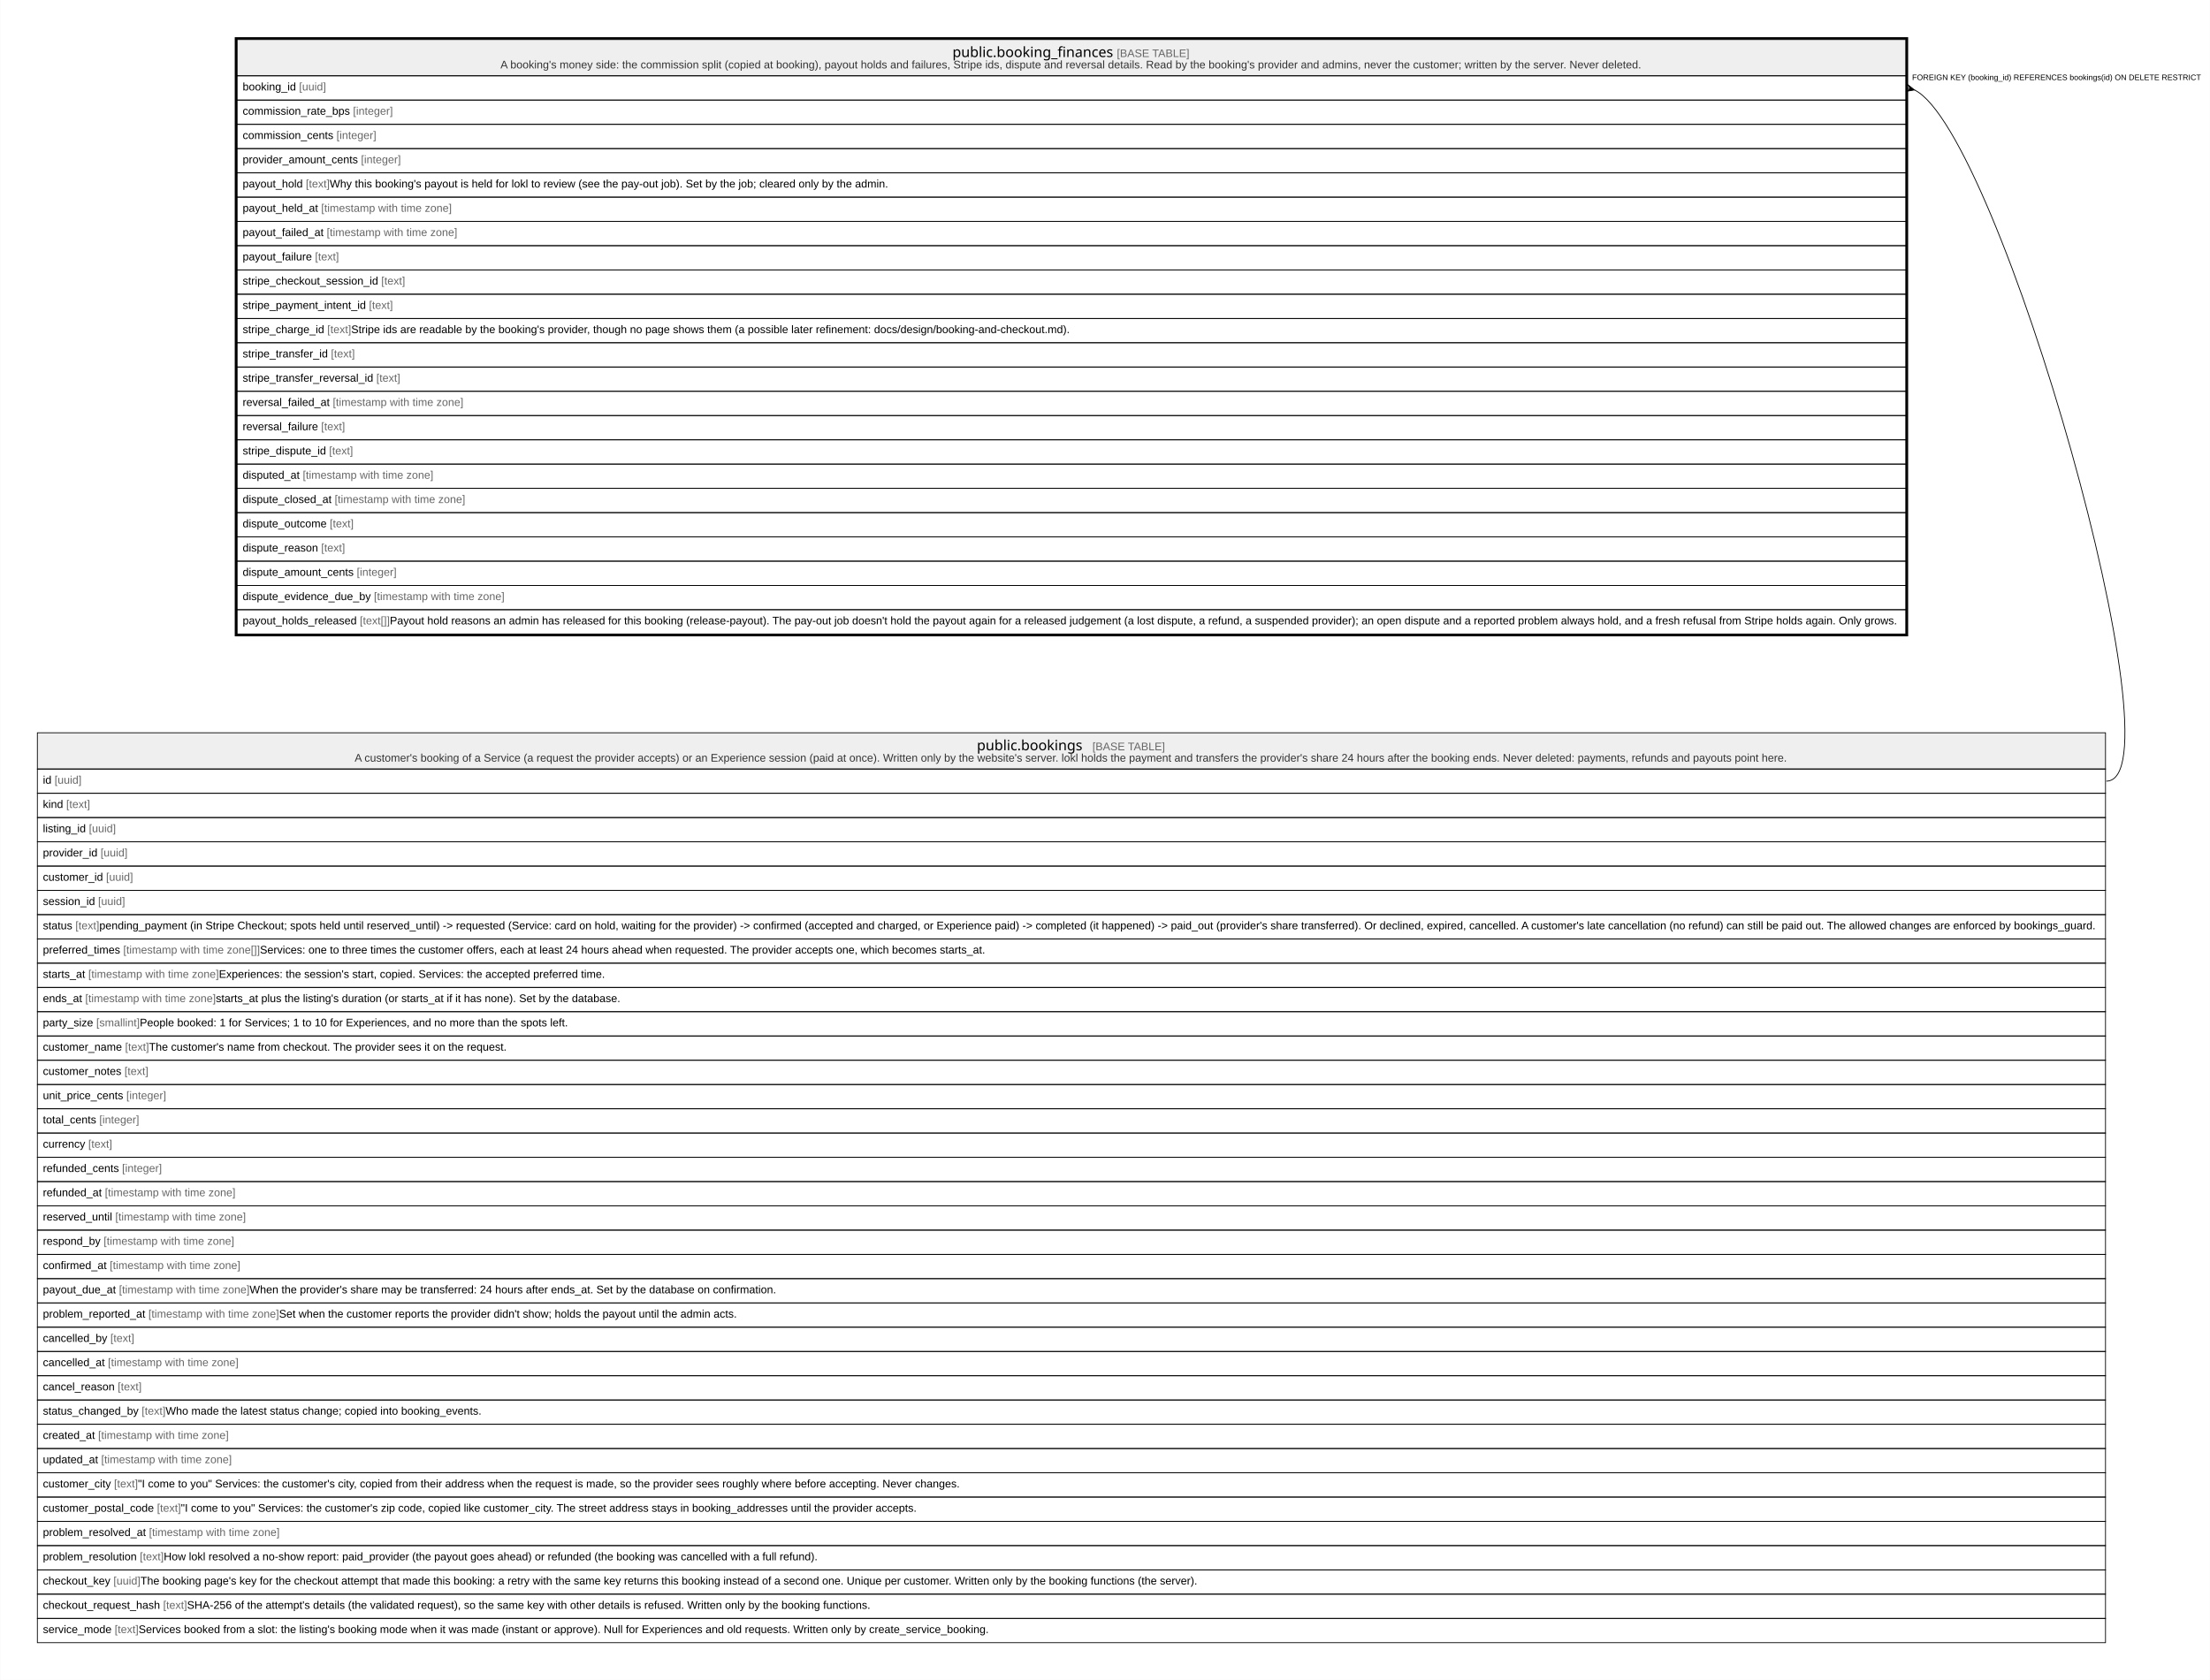
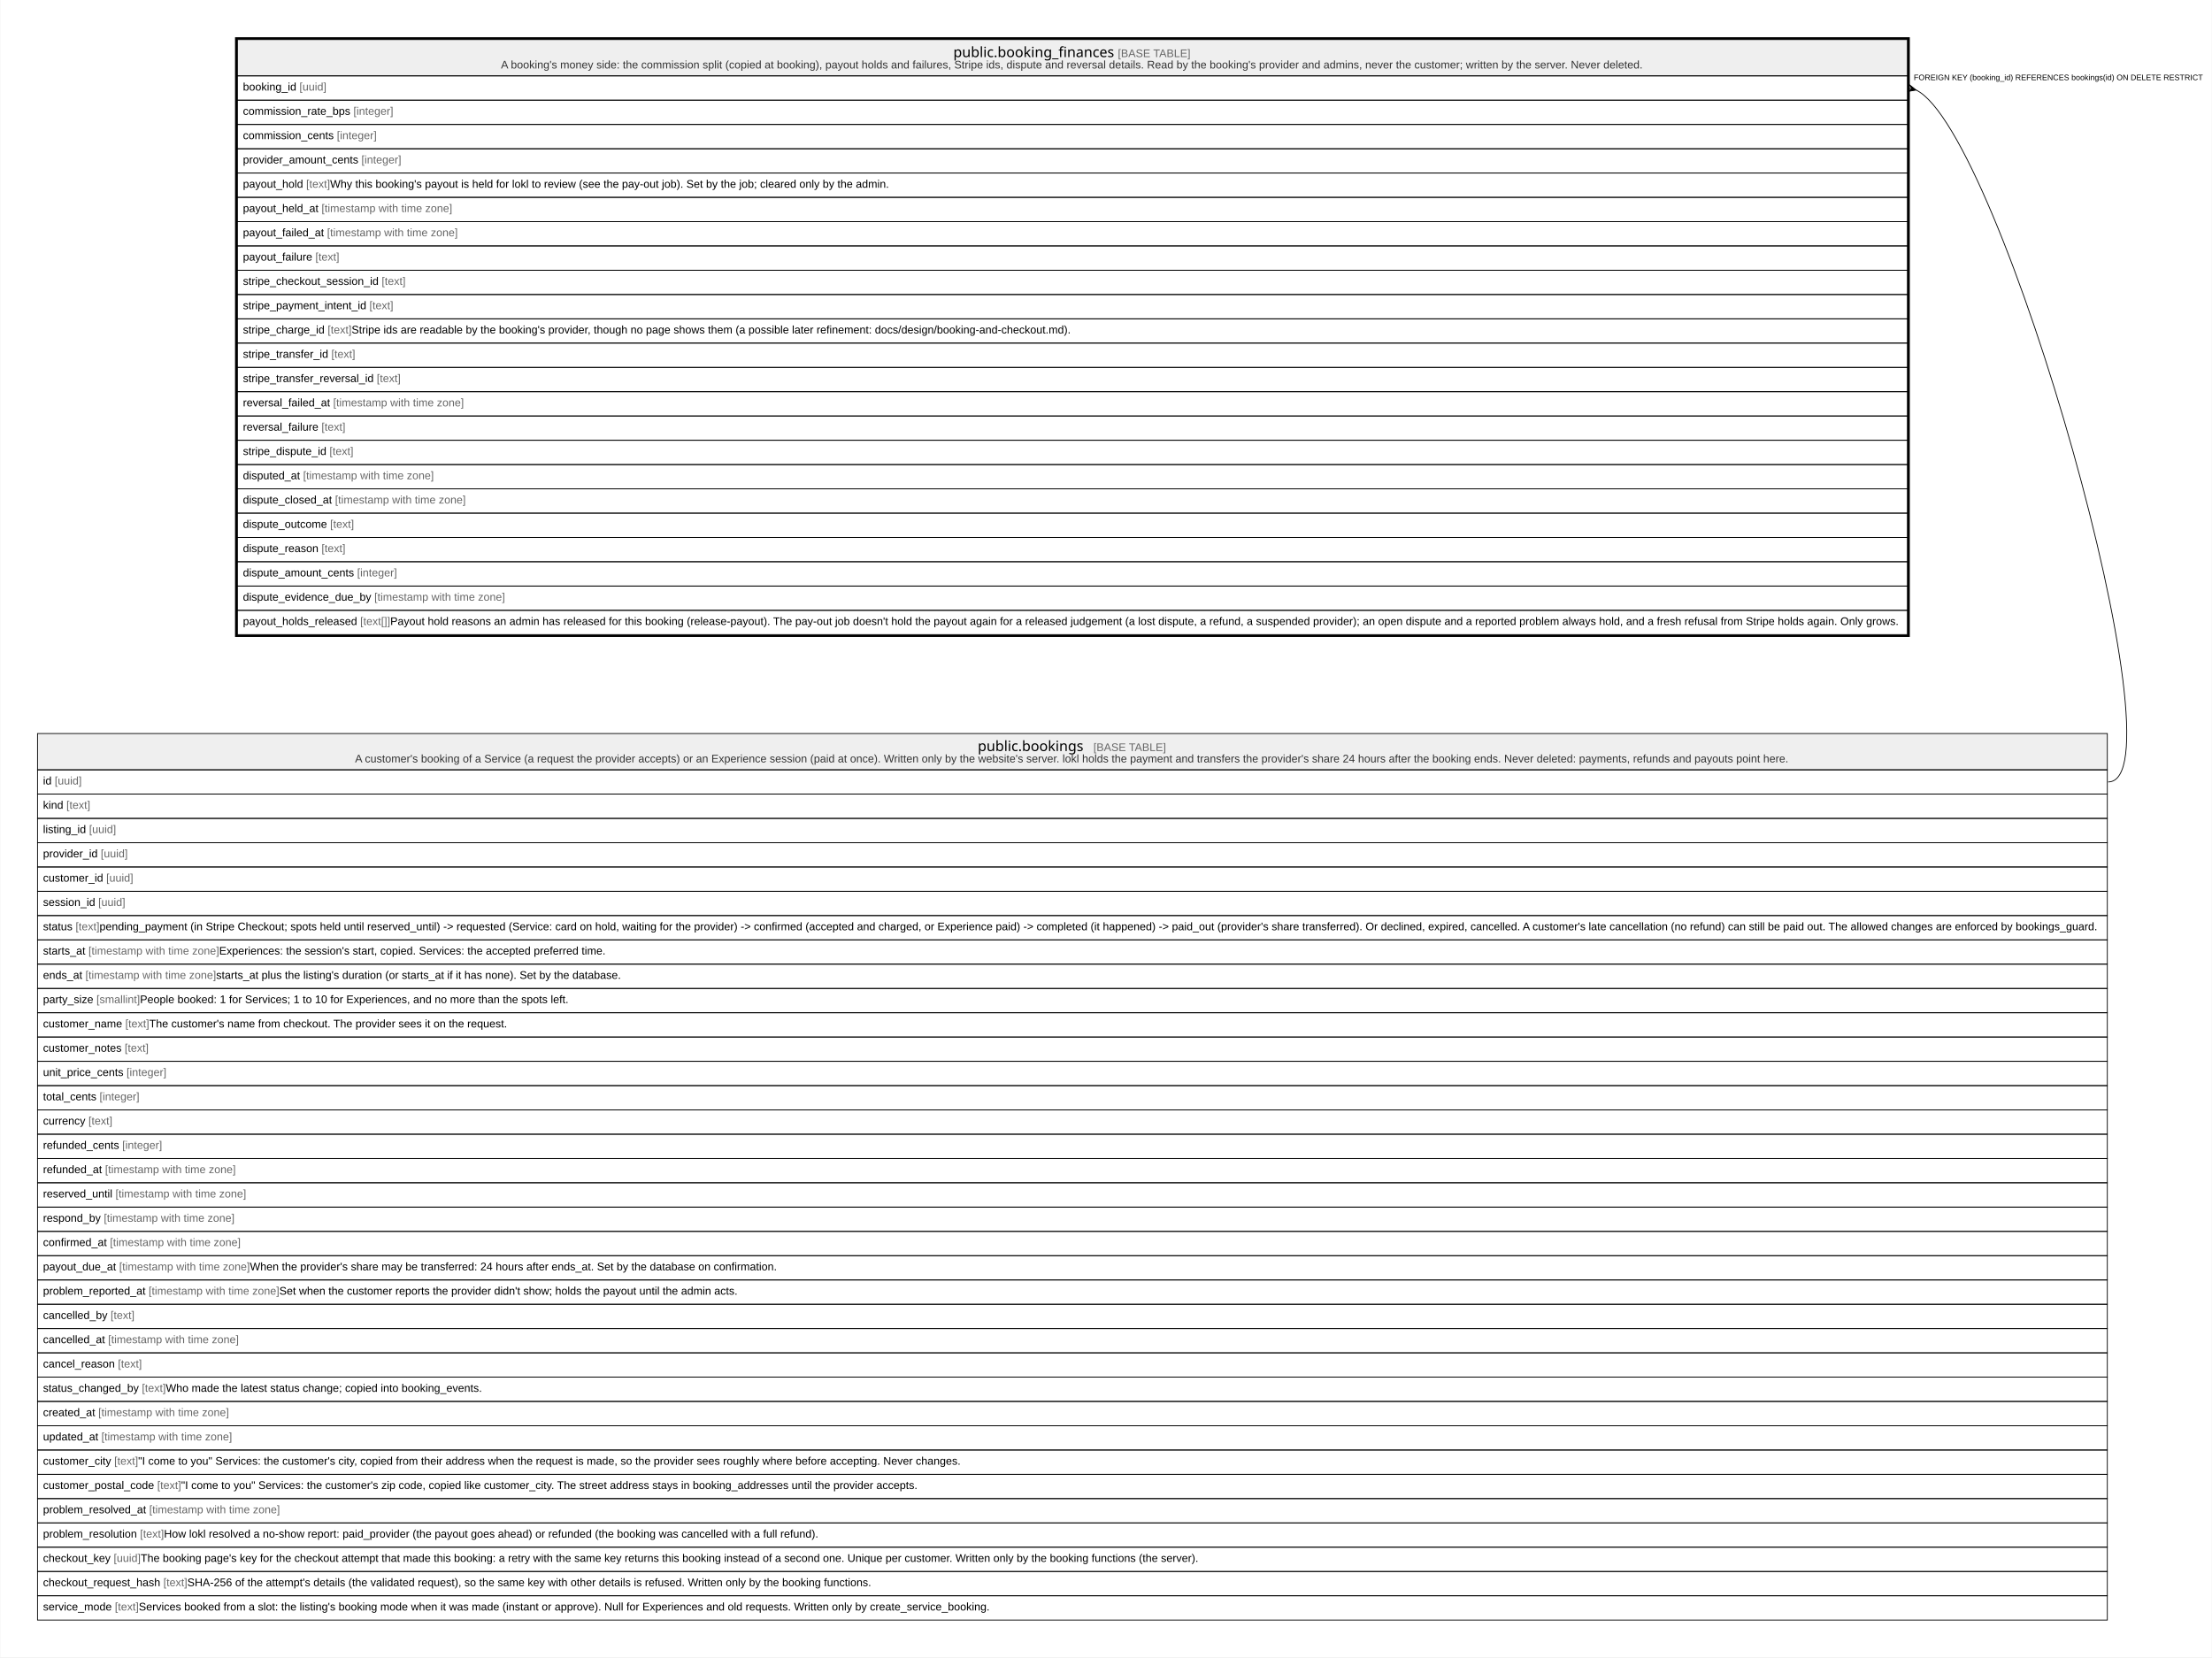
- <svg xmlns="http://www.w3.org/2000/svg" width="2804pt" height="2132pt" viewBox="0.00 0.00 2803.56 2132.00">
-   <g id="graph0" class="graph" transform="scale(1 1) rotate(0) translate(4 2128)">
-     <polygon fill="white" stroke="none" points="-4,4 -4,-2128 2799.56,-2128 2799.56,4 -4,4" />
+ <svg xmlns="http://www.w3.org/2000/svg" width="2804pt" height="2101pt" viewBox="0.00 0.00 2803.56 2101.20">
+   <g id="graph0" class="graph" transform="scale(1 1) rotate(0) translate(4 2097.2)">
+     <polygon fill="white" stroke="none" points="-4,4 -4,-2097.2 2799.56,-2097.2 2799.56,4 -4,4" />
    <g id="node1" class="node">
-       <polygon fill="#efefef" stroke="none" points="296.62,-2031.8 296.62,-2077.8 2413.79,-2077.8 2413.79,-2031.8 296.62,-2031.8" />
-       <polygon fill="none" stroke="black" points="296.62,-2031.8 296.62,-2077.8 2413.79,-2077.8 2413.79,-2031.8 296.62,-2031.8" />
-       <text text-anchor="start" x="1204.23" y="-2055.6" font-family="Arial Bold" font-size="18.00">public.booking_finances</text>
-       <text text-anchor="start" x="1381.69" y="-2055.6" font-family="Arial" font-size="14.00">    </text>
-       <text text-anchor="start" x="1412.81" y="-2055.6" font-family="Arial" font-size="14.00" fill="#666666">[BASE TABLE]</text>
-       <text text-anchor="start" x="630.76" y="-2041.2" font-family="Arial" font-size="14.00" fill="#333333">A booking's money side: the commission split (copied at booking), payout holds and failures, Stripe ids, dispute and reversal details. Read by the booking's provider and admins, never the customer; written by the server. Never deleted.</text>
-       <polygon fill="none" stroke="black" points="296.62,-2001 296.62,-2031.8 2413.79,-2031.8 2413.79,-2001 296.62,-2001" />
-       <text text-anchor="start" x="303.62" y="-2013.2" font-family="Arial" font-size="14.00">booking_id </text>
-       <text text-anchor="start" x="375.23" y="-2013.2" font-family="Arial" font-size="14.00" fill="#666666">[uuid]</text>
+       <polygon fill="#efefef" stroke="none" points="296.62,-2001 296.62,-2047 2413.79,-2047 2413.79,-2001 296.62,-2001" />
+       <polygon fill="none" stroke="black" points="296.62,-2001 296.62,-2047 2413.79,-2047 2413.79,-2001 296.62,-2001" />
+       <text text-anchor="start" x="1204.23" y="-2024.8" font-family="Arial Bold" font-size="18.00">public.booking_finances</text>
+       <text text-anchor="start" x="1381.69" y="-2024.8" font-family="Arial" font-size="14.00">    </text>
+       <text text-anchor="start" x="1412.81" y="-2024.8" font-family="Arial" font-size="14.00" fill="#666666">[BASE TABLE]</text>
+       <text text-anchor="start" x="630.76" y="-2010.4" font-family="Arial" font-size="14.00" fill="#333333">A booking's money side: the commission split (copied at booking), payout holds and failures, Stripe ids, dispute and reversal details. Read by the booking's provider and admins, never the customer; written by the server. Never deleted.</text>
      <polygon fill="none" stroke="black" points="296.62,-1970.2 296.62,-2001 2413.79,-2001 2413.79,-1970.2 296.62,-1970.2" />
-       <text text-anchor="start" x="303.62" y="-1982.4" font-family="Arial" font-size="14.00">commission_rate_bps </text>
-       <text text-anchor="start" x="443.68" y="-1982.4" font-family="Arial" font-size="14.00" fill="#666666">[integer]</text>
+       <text text-anchor="start" x="303.62" y="-1982.4" font-family="Arial" font-size="14.00">booking_id </text>
+       <text text-anchor="start" x="375.23" y="-1982.4" font-family="Arial" font-size="14.00" fill="#666666">[uuid]</text>
      <polygon fill="none" stroke="black" points="296.62,-1939.4 296.62,-1970.2 2413.79,-1970.2 2413.79,-1939.4 296.62,-1939.4" />
-       <text text-anchor="start" x="303.62" y="-1951.6" font-family="Arial" font-size="14.00">commission_cents </text>
-       <text text-anchor="start" x="422.66" y="-1951.6" font-family="Arial" font-size="14.00" fill="#666666">[integer]</text>
+       <text text-anchor="start" x="303.62" y="-1951.6" font-family="Arial" font-size="14.00">commission_rate_bps </text>
+       <text text-anchor="start" x="443.68" y="-1951.6" font-family="Arial" font-size="14.00" fill="#666666">[integer]</text>
      <polygon fill="none" stroke="black" points="296.62,-1908.6 296.62,-1939.4 2413.79,-1939.4 2413.79,-1908.6 296.62,-1908.6" />
-       <text text-anchor="start" x="303.62" y="-1920.8" font-family="Arial" font-size="14.00">provider_amount_cents </text>
-       <text text-anchor="start" x="453.81" y="-1920.8" font-family="Arial" font-size="14.00" fill="#666666">[integer]</text>
+       <text text-anchor="start" x="303.62" y="-1920.8" font-family="Arial" font-size="14.00">commission_cents </text>
+       <text text-anchor="start" x="422.66" y="-1920.8" font-family="Arial" font-size="14.00" fill="#666666">[integer]</text>
      <polygon fill="none" stroke="black" points="296.62,-1877.8 296.62,-1908.6 2413.79,-1908.6 2413.79,-1877.8 296.62,-1877.8" />
-       <text text-anchor="start" x="303.62" y="-1890" font-family="Arial" font-size="14.00">payout_hold </text>
-       <text text-anchor="start" x="383.79" y="-1890" font-family="Arial" font-size="14.00" fill="#666666">[text]</text>
-       <text text-anchor="start" x="414.14" y="-1890" font-family="Arial" font-size="14.00"> Why this booking's payout is held for lokl to review (see the pay-out job). Set by the job; cleared only by the admin.</text>
+       <text text-anchor="start" x="303.62" y="-1890" font-family="Arial" font-size="14.00">provider_amount_cents </text>
+       <text text-anchor="start" x="453.81" y="-1890" font-family="Arial" font-size="14.00" fill="#666666">[integer]</text>
      <polygon fill="none" stroke="black" points="296.62,-1847 296.62,-1877.8 2413.79,-1877.8 2413.79,-1847 296.62,-1847" />
-       <text text-anchor="start" x="303.62" y="-1859.2" font-family="Arial" font-size="14.00">payout_held_at </text>
-       <text text-anchor="start" x="403.26" y="-1859.2" font-family="Arial" font-size="14.00" fill="#666666">[timestamp with time zone]</text>
+       <text text-anchor="start" x="303.62" y="-1859.2" font-family="Arial" font-size="14.00">payout_hold </text>
+       <text text-anchor="start" x="383.79" y="-1859.2" font-family="Arial" font-size="14.00" fill="#666666">[text]</text>
+       <text text-anchor="start" x="414.14" y="-1859.2" font-family="Arial" font-size="14.00"> Why this booking's payout is held for lokl to review (see the pay-out job). Set by the job; cleared only by the admin.</text>
      <polygon fill="none" stroke="black" points="296.62,-1816.2 296.62,-1847 2413.79,-1847 2413.79,-1816.2 296.62,-1816.2" />
-       <text text-anchor="start" x="303.62" y="-1828.4" font-family="Arial" font-size="14.00">payout_failed_at </text>
-       <text text-anchor="start" x="410.26" y="-1828.4" font-family="Arial" font-size="14.00" fill="#666666">[timestamp with time zone]</text>
+       <text text-anchor="start" x="303.62" y="-1828.4" font-family="Arial" font-size="14.00">payout_held_at </text>
+       <text text-anchor="start" x="403.26" y="-1828.4" font-family="Arial" font-size="14.00" fill="#666666">[timestamp with time zone]</text>
      <polygon fill="none" stroke="black" points="296.62,-1785.4 296.62,-1816.2 2413.79,-1816.2 2413.79,-1785.4 296.62,-1785.4" />
-       <text text-anchor="start" x="303.62" y="-1797.6" font-family="Arial" font-size="14.00">payout_failure </text>
-       <text text-anchor="start" x="395.46" y="-1797.6" font-family="Arial" font-size="14.00" fill="#666666">[text]</text>
+       <text text-anchor="start" x="303.62" y="-1797.6" font-family="Arial" font-size="14.00">payout_failed_at </text>
+       <text text-anchor="start" x="410.26" y="-1797.6" font-family="Arial" font-size="14.00" fill="#666666">[timestamp with time zone]</text>
      <polygon fill="none" stroke="black" points="296.62,-1754.6 296.62,-1785.4 2413.79,-1785.4 2413.79,-1754.6 296.62,-1754.6" />
-       <text text-anchor="start" x="303.62" y="-1766.8" font-family="Arial" font-size="14.00">stripe_checkout_session_id </text>
-       <text text-anchor="start" x="479.5" y="-1766.8" font-family="Arial" font-size="14.00" fill="#666666">[text]</text>
+       <text text-anchor="start" x="303.62" y="-1766.8" font-family="Arial" font-size="14.00">payout_failure </text>
+       <text text-anchor="start" x="395.46" y="-1766.8" font-family="Arial" font-size="14.00" fill="#666666">[text]</text>
      <polygon fill="none" stroke="black" points="296.62,-1723.8 296.62,-1754.6 2413.79,-1754.6 2413.79,-1723.8 296.62,-1723.8" />
-       <text text-anchor="start" x="303.62" y="-1736" font-family="Arial" font-size="14.00">stripe_payment_intent_id </text>
-       <text text-anchor="start" x="463.94" y="-1736" font-family="Arial" font-size="14.00" fill="#666666">[text]</text>
+       <text text-anchor="start" x="303.62" y="-1736" font-family="Arial" font-size="14.00">stripe_checkout_session_id </text>
+       <text text-anchor="start" x="479.5" y="-1736" font-family="Arial" font-size="14.00" fill="#666666">[text]</text>
      <polygon fill="none" stroke="black" points="296.62,-1693 296.62,-1723.8 2413.79,-1723.8 2413.79,-1693 296.62,-1693" />
-       <text text-anchor="start" x="303.62" y="-1705.2" font-family="Arial" font-size="14.00">stripe_charge_id </text>
-       <text text-anchor="start" x="411.01" y="-1705.2" font-family="Arial" font-size="14.00" fill="#666666">[text]</text>
-       <text text-anchor="start" x="441.36" y="-1705.2" font-family="Arial" font-size="14.00"> Stripe ids are readable by the booking's provider, though no page shows them (a possible later refinement: docs/design/booking-and-checkout.md).</text>
+       <text text-anchor="start" x="303.62" y="-1705.2" font-family="Arial" font-size="14.00">stripe_payment_intent_id </text>
+       <text text-anchor="start" x="463.94" y="-1705.2" font-family="Arial" font-size="14.00" fill="#666666">[text]</text>
      <polygon fill="none" stroke="black" points="296.62,-1662.2 296.62,-1693 2413.79,-1693 2413.79,-1662.2 296.62,-1662.2" />
-       <text text-anchor="start" x="303.62" y="-1674.4" font-family="Arial" font-size="14.00">stripe_transfer_id </text>
-       <text text-anchor="start" x="415.67" y="-1674.4" font-family="Arial" font-size="14.00" fill="#666666">[text]</text>
+       <text text-anchor="start" x="303.62" y="-1674.4" font-family="Arial" font-size="14.00">stripe_charge_id </text>
+       <text text-anchor="start" x="411.01" y="-1674.4" font-family="Arial" font-size="14.00" fill="#666666">[text]</text>
+       <text text-anchor="start" x="441.36" y="-1674.4" font-family="Arial" font-size="14.00"> Stripe ids are readable by the booking's provider, though no page shows them (a possible later refinement: docs/design/booking-and-checkout.md).</text>
      <polygon fill="none" stroke="black" points="296.62,-1631.4 296.62,-1662.2 2413.79,-1662.2 2413.79,-1631.4 296.62,-1631.4" />
-       <text text-anchor="start" x="303.62" y="-1643.6" font-family="Arial" font-size="14.00">stripe_transfer_reversal_id </text>
-       <text text-anchor="start" x="473.25" y="-1643.6" font-family="Arial" font-size="14.00" fill="#666666">[text]</text>
+       <text text-anchor="start" x="303.62" y="-1643.6" font-family="Arial" font-size="14.00">stripe_transfer_id </text>
+       <text text-anchor="start" x="415.67" y="-1643.6" font-family="Arial" font-size="14.00" fill="#666666">[text]</text>
      <polygon fill="none" stroke="black" points="296.62,-1600.6 296.62,-1631.4 2413.79,-1631.4 2413.79,-1600.6 296.62,-1600.6" />
-       <text text-anchor="start" x="303.62" y="-1612.8" font-family="Arial" font-size="14.00">reversal_failed_at </text>
-       <text text-anchor="start" x="418.01" y="-1612.8" font-family="Arial" font-size="14.00" fill="#666666">[timestamp with time zone]</text>
+       <text text-anchor="start" x="303.62" y="-1612.8" font-family="Arial" font-size="14.00">stripe_transfer_reversal_id </text>
+       <text text-anchor="start" x="473.25" y="-1612.8" font-family="Arial" font-size="14.00" fill="#666666">[text]</text>
      <polygon fill="none" stroke="black" points="296.62,-1569.8 296.62,-1600.6 2413.79,-1600.6 2413.79,-1569.8 296.62,-1569.8" />
-       <text text-anchor="start" x="303.62" y="-1582" font-family="Arial" font-size="14.00">reversal_failure </text>
-       <text text-anchor="start" x="403.21" y="-1582" font-family="Arial" font-size="14.00" fill="#666666">[text]</text>
+       <text text-anchor="start" x="303.62" y="-1582" font-family="Arial" font-size="14.00">reversal_failed_at </text>
+       <text text-anchor="start" x="418.01" y="-1582" font-family="Arial" font-size="14.00" fill="#666666">[timestamp with time zone]</text>
      <polygon fill="none" stroke="black" points="296.62,-1539 296.62,-1569.8 2413.79,-1569.8 2413.79,-1539 296.62,-1539" />
-       <text text-anchor="start" x="303.62" y="-1551.2" font-family="Arial" font-size="14.00">stripe_dispute_id </text>
-       <text text-anchor="start" x="413.35" y="-1551.2" font-family="Arial" font-size="14.00" fill="#666666">[text]</text>
+       <text text-anchor="start" x="303.62" y="-1551.2" font-family="Arial" font-size="14.00">reversal_failure </text>
+       <text text-anchor="start" x="403.21" y="-1551.2" font-family="Arial" font-size="14.00" fill="#666666">[text]</text>
      <polygon fill="none" stroke="black" points="296.62,-1508.2 296.62,-1539 2413.79,-1539 2413.79,-1508.2 296.62,-1508.2" />
-       <text text-anchor="start" x="303.62" y="-1520.4" font-family="Arial" font-size="14.00">disputed_at </text>
-       <text text-anchor="start" x="379.9" y="-1520.4" font-family="Arial" font-size="14.00" fill="#666666">[timestamp with time zone]</text>
+       <text text-anchor="start" x="303.62" y="-1520.4" font-family="Arial" font-size="14.00">stripe_dispute_id </text>
+       <text text-anchor="start" x="413.35" y="-1520.4" font-family="Arial" font-size="14.00" fill="#666666">[text]</text>
      <polygon fill="none" stroke="black" points="296.62,-1477.4 296.62,-1508.2 2413.79,-1508.2 2413.79,-1477.4 296.62,-1477.4" />
-       <text text-anchor="start" x="303.62" y="-1489.6" font-family="Arial" font-size="14.00">dispute_closed_at </text>
-       <text text-anchor="start" x="420.37" y="-1489.6" font-family="Arial" font-size="14.00" fill="#666666">[timestamp with time zone]</text>
+       <text text-anchor="start" x="303.62" y="-1489.6" font-family="Arial" font-size="14.00">disputed_at </text>
+       <text text-anchor="start" x="379.9" y="-1489.6" font-family="Arial" font-size="14.00" fill="#666666">[timestamp with time zone]</text>
      <polygon fill="none" stroke="black" points="296.62,-1446.6 296.62,-1477.4 2413.79,-1477.4 2413.79,-1446.6 296.62,-1446.6" />
-       <text text-anchor="start" x="303.62" y="-1458.8" font-family="Arial" font-size="14.00">dispute_outcome </text>
-       <text text-anchor="start" x="414.13" y="-1458.8" font-family="Arial" font-size="14.00" fill="#666666">[text]</text>
+       <text text-anchor="start" x="303.62" y="-1458.8" font-family="Arial" font-size="14.00">dispute_closed_at </text>
+       <text text-anchor="start" x="420.37" y="-1458.8" font-family="Arial" font-size="14.00" fill="#666666">[timestamp with time zone]</text>
      <polygon fill="none" stroke="black" points="296.62,-1415.8 296.62,-1446.6 2413.79,-1446.6 2413.79,-1415.8 296.62,-1415.8" />
-       <text text-anchor="start" x="303.62" y="-1428" font-family="Arial" font-size="14.00">dispute_reason </text>
-       <text text-anchor="start" x="403.24" y="-1428" font-family="Arial" font-size="14.00" fill="#666666">[text]</text>
+       <text text-anchor="start" x="303.62" y="-1428" font-family="Arial" font-size="14.00">dispute_outcome </text>
+       <text text-anchor="start" x="414.13" y="-1428" font-family="Arial" font-size="14.00" fill="#666666">[text]</text>
      <polygon fill="none" stroke="black" points="296.62,-1385 296.62,-1415.8 2413.79,-1415.8 2413.79,-1385 296.62,-1385" />
-       <text text-anchor="start" x="303.62" y="-1397.2" font-family="Arial" font-size="14.00">dispute_amount_cents </text>
-       <text text-anchor="start" x="448.38" y="-1397.2" font-family="Arial" font-size="14.00" fill="#666666">[integer]</text>
+       <text text-anchor="start" x="303.62" y="-1397.2" font-family="Arial" font-size="14.00">dispute_reason </text>
+       <text text-anchor="start" x="403.24" y="-1397.2" font-family="Arial" font-size="14.00" fill="#666666">[text]</text>
      <polygon fill="none" stroke="black" points="296.62,-1354.2 296.62,-1385 2413.79,-1385 2413.79,-1354.2 296.62,-1354.2" />
-       <text text-anchor="start" x="303.62" y="-1366.4" font-family="Arial" font-size="14.00">dispute_evidence_due_by </text>
-       <text text-anchor="start" x="470.19" y="-1366.4" font-family="Arial" font-size="14.00" fill="#666666">[timestamp with time zone]</text>
+       <text text-anchor="start" x="303.62" y="-1366.4" font-family="Arial" font-size="14.00">dispute_amount_cents </text>
+       <text text-anchor="start" x="448.38" y="-1366.4" font-family="Arial" font-size="14.00" fill="#666666">[integer]</text>
      <polygon fill="none" stroke="black" points="296.62,-1323.4 296.62,-1354.2 2413.79,-1354.2 2413.79,-1323.4 296.62,-1323.4" />
-       <text text-anchor="start" x="303.62" y="-1335.6" font-family="Arial" font-size="14.00">payout_holds_released </text>
-       <text text-anchor="start" x="452.28" y="-1335.6" font-family="Arial" font-size="14.00" fill="#666666">[text[]]</text>
-       <text text-anchor="start" x="490.41" y="-1335.6" font-family="Arial" font-size="14.00"> Payout hold reasons an admin has released for this booking (release-payout). The pay-out job doesn't hold the payout again for a released judgement (a lost dispute, a refund, a suspended provider); an open dispute and a reported problem always hold, and a fresh refusal from Stripe holds again. Only grows.</text>
-       <polygon fill="none" stroke="black" stroke-width="3" points="295.12,-1321.9 295.12,-2079.3 2415.29,-2079.3 2415.29,-1321.9 295.12,-1321.9" />
+       <text text-anchor="start" x="303.62" y="-1335.6" font-family="Arial" font-size="14.00">dispute_evidence_due_by </text>
+       <text text-anchor="start" x="470.19" y="-1335.6" font-family="Arial" font-size="14.00" fill="#666666">[timestamp with time zone]</text>
+       <polygon fill="none" stroke="black" points="296.62,-1292.6 296.62,-1323.4 2413.79,-1323.4 2413.79,-1292.6 296.62,-1292.6" />
+       <text text-anchor="start" x="303.62" y="-1304.8" font-family="Arial" font-size="14.00">payout_holds_released </text>
+       <text text-anchor="start" x="452.28" y="-1304.8" font-family="Arial" font-size="14.00" fill="#666666">[text[]]</text>
+       <text text-anchor="start" x="490.41" y="-1304.8" font-family="Arial" font-size="14.00"> Payout hold reasons an admin has released for this booking (release-payout). The pay-out job doesn't hold the payout again for a released judgement (a lost dispute, a refund, a suspended provider); an open dispute and a reported problem always hold, and a fresh refusal from Stripe holds again. Only grows.</text>
+       <polygon fill="none" stroke="black" stroke-width="3" points="295.12,-1291.1 295.12,-2048.5 2415.29,-2048.5 2415.29,-1291.1 295.12,-1291.1" />
    </g>
    <g id="node2" class="node">
-       <polygon fill="#efefef" stroke="none" points="43.2,-1152 43.2,-1198 2667.21,-1198 2667.21,-1152 43.2,-1152" />
-       <polygon fill="none" stroke="black" points="43.2,-1152 43.2,-1198 2667.21,-1198 2667.21,-1152 43.2,-1152" />
-       <text text-anchor="start" x="1235.21" y="-1175.8" font-family="Arial Bold" font-size="18.00">public.bookings</text>
-       <text text-anchor="start" x="1350.71" y="-1175.8" font-family="Arial" font-size="14.00">    </text>
-       <text text-anchor="start" x="1381.83" y="-1175.8" font-family="Arial" font-size="14.00" fill="#666666">[BASE TABLE]</text>
-       <text text-anchor="start" x="445.76" y="-1161.4" font-family="Arial" font-size="14.00" fill="#333333">A customer's booking of a Service (a request the provider accepts) or an Experience session (paid at once). Written only by the website's server. lokl holds the payment and transfers the provider's share 24 hours after the booking ends. Never deleted: payments, refunds and payouts point here.</text>
-       <polygon fill="none" stroke="black" points="43.2,-1121.2 43.2,-1152 2667.21,-1152 2667.21,-1121.2 43.2,-1121.2" />
-       <text text-anchor="start" x="50.2" y="-1133.4" font-family="Arial" font-size="14.00">id </text>
-       <text text-anchor="start" x="64.99" y="-1133.4" font-family="Arial" font-size="14.00" fill="#666666">[uuid]</text>
+       <polygon fill="#efefef" stroke="none" points="43.2,-1121.2 43.2,-1167.2 2667.21,-1167.2 2667.21,-1121.2 43.2,-1121.2" />
+       <polygon fill="none" stroke="black" points="43.2,-1121.2 43.2,-1167.2 2667.21,-1167.2 2667.21,-1121.2 43.2,-1121.2" />
+       <text text-anchor="start" x="1235.21" y="-1145" font-family="Arial Bold" font-size="18.00">public.bookings</text>
+       <text text-anchor="start" x="1350.71" y="-1145" font-family="Arial" font-size="14.00">    </text>
+       <text text-anchor="start" x="1381.83" y="-1145" font-family="Arial" font-size="14.00" fill="#666666">[BASE TABLE]</text>
+       <text text-anchor="start" x="445.76" y="-1130.6" font-family="Arial" font-size="14.00" fill="#333333">A customer's booking of a Service (a request the provider accepts) or an Experience session (paid at once). Written only by the website's server. lokl holds the payment and transfers the provider's share 24 hours after the booking ends. Never deleted: payments, refunds and payouts point here.</text>
      <polygon fill="none" stroke="black" points="43.2,-1090.4 43.2,-1121.2 2667.21,-1121.2 2667.21,-1090.4 43.2,-1090.4" />
-       <text text-anchor="start" x="50.2" y="-1102.6" font-family="Arial" font-size="14.00">kind </text>
-       <text text-anchor="start" x="79.77" y="-1102.6" font-family="Arial" font-size="14.00" fill="#666666">[text]</text>
+       <text text-anchor="start" x="50.2" y="-1102.6" font-family="Arial" font-size="14.00">id </text>
+       <text text-anchor="start" x="64.99" y="-1102.6" font-family="Arial" font-size="14.00" fill="#666666">[uuid]</text>
      <polygon fill="none" stroke="black" points="43.2,-1059.6 43.2,-1090.4 2667.21,-1090.4 2667.21,-1059.6 43.2,-1059.6" />
-       <text text-anchor="start" x="50.2" y="-1071.8" font-family="Arial" font-size="14.00">listing_id </text>
-       <text text-anchor="start" x="108.57" y="-1071.8" font-family="Arial" font-size="14.00" fill="#666666">[uuid]</text>
+       <text text-anchor="start" x="50.2" y="-1071.8" font-family="Arial" font-size="14.00">kind </text>
+       <text text-anchor="start" x="79.77" y="-1071.8" font-family="Arial" font-size="14.00" fill="#666666">[text]</text>
      <polygon fill="none" stroke="black" points="43.2,-1028.8 43.2,-1059.6 2667.21,-1059.6 2667.21,-1028.8 43.2,-1028.8" />
-       <text text-anchor="start" x="50.2" y="-1041" font-family="Arial" font-size="14.00">provider_id </text>
-       <text text-anchor="start" x="123.35" y="-1041" font-family="Arial" font-size="14.00" fill="#666666">[uuid]</text>
+       <text text-anchor="start" x="50.2" y="-1041" font-family="Arial" font-size="14.00">listing_id </text>
+       <text text-anchor="start" x="108.57" y="-1041" font-family="Arial" font-size="14.00" fill="#666666">[uuid]</text>
      <polygon fill="none" stroke="black" points="43.2,-998 43.2,-1028.8 2667.21,-1028.8 2667.21,-998 43.2,-998" />
-       <text text-anchor="start" x="50.2" y="-1010.2" font-family="Arial" font-size="14.00">customer_id </text>
-       <text text-anchor="start" x="130.34" y="-1010.2" font-family="Arial" font-size="14.00" fill="#666666">[uuid]</text>
+       <text text-anchor="start" x="50.2" y="-1010.2" font-family="Arial" font-size="14.00">provider_id </text>
+       <text text-anchor="start" x="123.35" y="-1010.2" font-family="Arial" font-size="14.00" fill="#666666">[uuid]</text>
      <polygon fill="none" stroke="black" points="43.2,-967.2 43.2,-998 2667.21,-998 2667.21,-967.2 43.2,-967.2" />
-       <text text-anchor="start" x="50.2" y="-979.4" font-family="Arial" font-size="14.00">session_id </text>
-       <text text-anchor="start" x="120.24" y="-979.4" font-family="Arial" font-size="14.00" fill="#666666">[uuid]</text>
+       <text text-anchor="start" x="50.2" y="-979.4" font-family="Arial" font-size="14.00">customer_id </text>
+       <text text-anchor="start" x="130.34" y="-979.4" font-family="Arial" font-size="14.00" fill="#666666">[uuid]</text>
      <polygon fill="none" stroke="black" points="43.2,-936.4 43.2,-967.2 2667.21,-967.2 2667.21,-936.4 43.2,-936.4" />
-       <text text-anchor="start" x="50.2" y="-948.6" font-family="Arial" font-size="14.00">status </text>
-       <text text-anchor="start" x="91.44" y="-948.6" font-family="Arial" font-size="14.00" fill="#666666">[text]</text>
-       <text text-anchor="start" x="121.79" y="-948.6" font-family="Arial" font-size="14.00"> pending_payment (in Stripe Checkout; spots held until reserved_until) -&gt; requested (Service: card on hold, waiting for the provider) -&gt; confirmed (accepted and charged, or Experience paid) -&gt; completed (it happened) -&gt; paid_out (provider's share transferred). Or declined, expired, cancelled. A customer's late cancellation (no refund) can still be paid out. The allowed changes are enforced by bookings_guard.</text>
+       <text text-anchor="start" x="50.2" y="-948.6" font-family="Arial" font-size="14.00">session_id </text>
+       <text text-anchor="start" x="120.24" y="-948.6" font-family="Arial" font-size="14.00" fill="#666666">[uuid]</text>
      <polygon fill="none" stroke="black" points="43.2,-905.6 43.2,-936.4 2667.21,-936.4 2667.21,-905.6 43.2,-905.6" />
-       <text text-anchor="start" x="50.2" y="-917.8" font-family="Arial" font-size="14.00">preferred_times </text>
-       <text text-anchor="start" x="152.13" y="-917.8" font-family="Arial" font-size="14.00" fill="#666666">[timestamp with time zone[]]</text>
-       <text text-anchor="start" x="325.63" y="-917.8" font-family="Arial" font-size="14.00"> Services: one to three times the customer offers, each at least 24 hours ahead when requested. The provider accepts one, which becomes starts_at.</text>
+       <text text-anchor="start" x="50.2" y="-917.8" font-family="Arial" font-size="14.00">status </text>
+       <text text-anchor="start" x="91.44" y="-917.8" font-family="Arial" font-size="14.00" fill="#666666">[text]</text>
+       <text text-anchor="start" x="121.79" y="-917.8" font-family="Arial" font-size="14.00"> pending_payment (in Stripe Checkout; spots held until reserved_until) -&gt; requested (Service: card on hold, waiting for the provider) -&gt; confirmed (accepted and charged, or Experience paid) -&gt; completed (it happened) -&gt; paid_out (provider's share transferred). Or declined, expired, cancelled. A customer's late cancellation (no refund) can still be paid out. The allowed changes are enforced by bookings_guard.</text>
      <polygon fill="none" stroke="black" points="43.2,-874.8 43.2,-905.6 2667.21,-905.6 2667.21,-874.8 43.2,-874.8" />
      <text text-anchor="start" x="50.2" y="-887" font-family="Arial" font-size="14.00">starts_at </text>
      <text text-anchor="start" x="107.78" y="-887" font-family="Arial" font-size="14.00" fill="#666666">[timestamp with time zone]</text>
      <text text-anchor="start" x="273.5" y="-887" font-family="Arial" font-size="14.00"> Experiences: the session's start, copied. Services: the accepted preferred time.</text>
      <polygon fill="none" stroke="black" points="43.2,-844 43.2,-874.8 2667.21,-874.8 2667.21,-844 43.2,-844" />
      <text text-anchor="start" x="50.2" y="-856.2" font-family="Arial" font-size="14.00">ends_at </text>
      <text text-anchor="start" x="103.91" y="-856.2" font-family="Arial" font-size="14.00" fill="#666666">[timestamp with time zone]</text>
      <text text-anchor="start" x="269.63" y="-856.2" font-family="Arial" font-size="14.00"> starts_at plus the listing's duration (or starts_at if it has none). Set by the database.</text>
      <polygon fill="none" stroke="black" points="43.2,-813.2 43.2,-844 2667.21,-844 2667.21,-813.2 43.2,-813.2" />
      <text text-anchor="start" x="50.2" y="-825.4" font-family="Arial" font-size="14.00">party_size </text>
      <text text-anchor="start" x="117.9" y="-825.4" font-family="Arial" font-size="14.00" fill="#666666">[smallint]</text>
      <text text-anchor="start" x="173.13" y="-825.4" font-family="Arial" font-size="14.00"> People booked: 1 for Services; 1 to 10 for Experiences, and no more than the spots left.</text>
      <polygon fill="none" stroke="black" points="43.2,-782.4 43.2,-813.2 2667.21,-813.2 2667.21,-782.4 43.2,-782.4" />
      <text text-anchor="start" x="50.2" y="-794.6" font-family="Arial" font-size="14.00">customer_name </text>
      <text text-anchor="start" x="154.47" y="-794.6" font-family="Arial" font-size="14.00" fill="#666666">[text]</text>
      <text text-anchor="start" x="184.81" y="-794.6" font-family="Arial" font-size="14.00"> The customer's name from checkout. The provider sees it on the request.</text>
      <polygon fill="none" stroke="black" points="43.2,-751.6 43.2,-782.4 2667.21,-782.4 2667.21,-751.6 43.2,-751.6" />
      <text text-anchor="start" x="50.2" y="-763.8" font-family="Arial" font-size="14.00">customer_notes </text>
      <text text-anchor="start" x="153.7" y="-763.8" font-family="Arial" font-size="14.00" fill="#666666">[text]</text>
      <polygon fill="none" stroke="black" points="43.2,-720.8 43.2,-751.6 2667.21,-751.6 2667.21,-720.8 43.2,-720.8" />
      <text text-anchor="start" x="50.2" y="-733" font-family="Arial" font-size="14.00">unit_price_cents </text>
      <text text-anchor="start" x="156.04" y="-733" font-family="Arial" font-size="14.00" fill="#666666">[integer]</text>
      <polygon fill="none" stroke="black" points="43.2,-690 43.2,-720.8 2667.21,-720.8 2667.21,-690 43.2,-690" />
      <text text-anchor="start" x="50.2" y="-702.2" font-family="Arial" font-size="14.00">total_cents </text>
      <text text-anchor="start" x="121.8" y="-702.2" font-family="Arial" font-size="14.00" fill="#666666">[integer]</text>
      <polygon fill="none" stroke="black" points="43.2,-659.2 43.2,-690 2667.21,-690 2667.21,-659.2 43.2,-659.2" />
      <text text-anchor="start" x="50.2" y="-671.4" font-family="Arial" font-size="14.00">currency </text>
      <text text-anchor="start" x="107.77" y="-671.4" font-family="Arial" font-size="14.00" fill="#666666">[text]</text>
      <polygon fill="none" stroke="black" points="43.2,-628.4 43.2,-659.2 2667.21,-659.2 2667.21,-628.4 43.2,-628.4" />
      <text text-anchor="start" x="50.2" y="-640.6" font-family="Arial" font-size="14.00">refunded_cents </text>
      <text text-anchor="start" x="150.61" y="-640.6" font-family="Arial" font-size="14.00" fill="#666666">[integer]</text>
      <polygon fill="none" stroke="black" points="43.2,-597.6 43.2,-628.4 2667.21,-628.4 2667.21,-597.6 43.2,-597.6" />
      <text text-anchor="start" x="50.2" y="-609.8" font-family="Arial" font-size="14.00">refunded_at </text>
      <text text-anchor="start" x="128.82" y="-609.8" font-family="Arial" font-size="14.00" fill="#666666">[timestamp with time zone]</text>
      <polygon fill="none" stroke="black" points="43.2,-566.8 43.2,-597.6 2667.21,-597.6 2667.21,-566.8 43.2,-566.8" />
      <text text-anchor="start" x="50.2" y="-579" font-family="Arial" font-size="14.00">reserved_until </text>
      <text text-anchor="start" x="142.03" y="-579" font-family="Arial" font-size="14.00" fill="#666666">[timestamp with time zone]</text>
      <polygon fill="none" stroke="black" points="43.2,-536 43.2,-566.8 2667.21,-566.8 2667.21,-536 43.2,-536" />
      <text text-anchor="start" x="50.2" y="-548.2" font-family="Arial" font-size="14.00">respond_by </text>
      <text text-anchor="start" x="127.25" y="-548.2" font-family="Arial" font-size="14.00" fill="#666666">[timestamp with time zone]</text>
      <polygon fill="none" stroke="black" points="43.2,-505.2 43.2,-536 2667.21,-536 2667.21,-505.2 43.2,-505.2" />
      <text text-anchor="start" x="50.2" y="-517.4" font-family="Arial" font-size="14.00">confirmed_at </text>
      <text text-anchor="start" x="135.02" y="-517.4" font-family="Arial" font-size="14.00" fill="#666666">[timestamp with time zone]</text>
      <polygon fill="none" stroke="black" points="43.2,-474.4 43.2,-505.2 2667.21,-505.2 2667.21,-474.4 43.2,-474.4" />
      <text text-anchor="start" x="50.2" y="-486.6" font-family="Arial" font-size="14.00">payout_due_at </text>
      <text text-anchor="start" x="146.73" y="-486.6" font-family="Arial" font-size="14.00" fill="#666666">[timestamp with time zone]</text>
      <text text-anchor="start" x="312.45" y="-486.6" font-family="Arial" font-size="14.00"> When the provider's share may be transferred: 24 hours after ends_at. Set by the database on confirmation.</text>
      <polygon fill="none" stroke="black" points="43.2,-443.6 43.2,-474.4 2667.21,-474.4 2667.21,-443.6 43.2,-443.6" />
      <text text-anchor="start" x="50.2" y="-455.8" font-family="Arial" font-size="14.00">problem_reported_at </text>
      <text text-anchor="start" x="184.06" y="-455.8" font-family="Arial" font-size="14.00" fill="#666666">[timestamp with time zone]</text>
      <text text-anchor="start" x="349.78" y="-455.8" font-family="Arial" font-size="14.00"> Set when the customer reports the provider didn't show; holds the payout until the admin acts.</text>
      <polygon fill="none" stroke="black" points="43.2,-412.8 43.2,-443.6 2667.21,-443.6 2667.21,-412.8 43.2,-412.8" />
      <text text-anchor="start" x="50.2" y="-425" font-family="Arial" font-size="14.00">cancelled_by </text>
      <text text-anchor="start" x="135.81" y="-425" font-family="Arial" font-size="14.00" fill="#666666">[text]</text>
      <polygon fill="none" stroke="black" points="43.2,-382 43.2,-412.8 2667.21,-412.8 2667.21,-382 43.2,-382" />
      <text text-anchor="start" x="50.2" y="-394.2" font-family="Arial" font-size="14.00">cancelled_at </text>
      <text text-anchor="start" x="132.7" y="-394.2" font-family="Arial" font-size="14.00" fill="#666666">[timestamp with time zone]</text>
      <polygon fill="none" stroke="black" points="43.2,-351.2 43.2,-382 2667.21,-382 2667.21,-351.2 43.2,-351.2" />
      <text text-anchor="start" x="50.2" y="-363.4" font-family="Arial" font-size="14.00">cancel_reason </text>
      <text text-anchor="start" x="145.15" y="-363.4" font-family="Arial" font-size="14.00" fill="#666666">[text]</text>
      <polygon fill="none" stroke="black" points="43.2,-320.4 43.2,-351.2 2667.21,-351.2 2667.21,-320.4 43.2,-320.4" />
      <text text-anchor="start" x="50.2" y="-332.6" font-family="Arial" font-size="14.00">status_changed_by </text>
      <text text-anchor="start" x="175.52" y="-332.6" font-family="Arial" font-size="14.00" fill="#666666">[text]</text>
      <text text-anchor="start" x="205.86" y="-332.6" font-family="Arial" font-size="14.00"> Who made the latest status change; copied into booking_events.</text>
      <polygon fill="none" stroke="black" points="43.2,-289.6 43.2,-320.4 2667.21,-320.4 2667.21,-289.6 43.2,-289.6" />
      <text text-anchor="start" x="50.2" y="-301.8" font-family="Arial" font-size="14.00">created_at </text>
      <text text-anchor="start" x="120.25" y="-301.8" font-family="Arial" font-size="14.00" fill="#666666">[timestamp with time zone]</text>
      <polygon fill="none" stroke="black" points="43.2,-258.8 43.2,-289.6 2667.21,-289.6 2667.21,-258.8 43.2,-258.8" />
      <text text-anchor="start" x="50.2" y="-271" font-family="Arial" font-size="14.00">updated_at </text>
      <text text-anchor="start" x="124.16" y="-271" font-family="Arial" font-size="14.00" fill="#666666">[timestamp with time zone]</text>
      <polygon fill="none" stroke="black" points="43.2,-228 43.2,-258.8 2667.21,-258.8 2667.21,-228 43.2,-228" />
      <text text-anchor="start" x="50.2" y="-240.2" font-family="Arial" font-size="14.00">customer_city </text>
      <text text-anchor="start" x="140.45" y="-240.2" font-family="Arial" font-size="14.00" fill="#666666">[text]</text>
      <text text-anchor="start" x="170.79" y="-240.2" font-family="Arial" font-size="14.00"> "I come to you" Services: the customer's city, copied from their address when the request is made, so the provider sees roughly where before accepting. Never changes.</text>
      <polygon fill="none" stroke="black" points="43.2,-197.2 43.2,-228 2667.21,-228 2667.21,-197.2 43.2,-197.2" />
      <text text-anchor="start" x="50.2" y="-209.4" font-family="Arial" font-size="14.00">customer_postal_code </text>
      <text text-anchor="start" x="194.95" y="-209.4" font-family="Arial" font-size="14.00" fill="#666666">[text]</text>
      <text text-anchor="start" x="225.3" y="-209.4" font-family="Arial" font-size="14.00"> "I come to you" Services: the customer's zip code, copied like customer_city. The street address stays in booking_addresses until the provider accepts.</text>
      <polygon fill="none" stroke="black" points="43.2,-166.4 43.2,-197.2 2667.21,-197.2 2667.21,-166.4 43.2,-166.4" />
      <text text-anchor="start" x="50.2" y="-178.6" font-family="Arial" font-size="14.00">problem_resolved_at </text>
      <text text-anchor="start" x="184.83" y="-178.6" font-family="Arial" font-size="14.00" fill="#666666">[timestamp with time zone]</text>
      <polygon fill="none" stroke="black" points="43.2,-135.6 43.2,-166.4 2667.21,-166.4 2667.21,-135.6 43.2,-135.6" />
      <text text-anchor="start" x="50.2" y="-147.8" font-family="Arial" font-size="14.00">problem_resolution </text>
      <text text-anchor="start" x="173.16" y="-147.8" font-family="Arial" font-size="14.00" fill="#666666">[text]</text>
      <text text-anchor="start" x="203.5" y="-147.8" font-family="Arial" font-size="14.00"> How lokl resolved a no-show report: paid_provider (the payout goes ahead) or refunded (the booking was cancelled with a full refund).</text>
      <polygon fill="none" stroke="black" points="43.2,-104.8 43.2,-135.6 2667.21,-135.6 2667.21,-104.8 43.2,-104.8" />
      <text text-anchor="start" x="50.2" y="-117" font-family="Arial" font-size="14.00">checkout_key </text>
      <text text-anchor="start" x="139.7" y="-117" font-family="Arial" font-size="14.00" fill="#666666">[uuid]</text>
      <text text-anchor="start" x="173.94" y="-117" font-family="Arial" font-size="14.00"> The booking page's key for the checkout attempt that made this booking: a retry with the same key returns this booking instead of a second one. Unique per customer. Written only by the booking functions (the server).</text>
      <polygon fill="none" stroke="black" points="43.2,-74 43.2,-104.8 2667.21,-104.8 2667.21,-74 43.2,-74" />
      <text text-anchor="start" x="50.2" y="-86.2" font-family="Arial" font-size="14.00">checkout_request_hash </text>
      <text text-anchor="start" x="202.75" y="-86.2" font-family="Arial" font-size="14.00" fill="#666666">[text]</text>
      <text text-anchor="start" x="233.1" y="-86.2" font-family="Arial" font-size="14.00"> SHA-256 of the attempt's details (the validated request), so the same key with other details is refused. Written only by the booking functions.</text>
      <polygon fill="none" stroke="black" points="43.2,-43.2 43.2,-74 2667.21,-74 2667.21,-43.2 43.2,-43.2" />
      <text text-anchor="start" x="50.2" y="-55.4" font-family="Arial" font-size="14.00">service_mode </text>
      <text text-anchor="start" x="141.24" y="-55.4" font-family="Arial" font-size="14.00" fill="#666666">[text]</text>
      <text text-anchor="start" x="171.59" y="-55.4" font-family="Arial" font-size="14.00"> Services booked from a slot: the listing's booking mode when it was made (instant or approve). Null for Experiences and old requests. Written only by create_service_booking.</text>
    </g>
    <g id="edge1" class="edge">
-       <path fill="none" stroke="black" d="M2424.76,-2013.88C2532.02,-1962.27 2766.76,-1136.6 2668.21,-1136.6" />
-       <polygon fill="black" stroke="black" points="2424.81,-2013.86 2414.01,-2011.96 2419.64,-2015.17 2415.44,-2016.24 2415.44,-2016.24 2415.44,-2016.24 2419.64,-2015.17 2416.22,-2020.68 2424.81,-2013.86" />
-       <text text-anchor="start" x="2421.79" y="-2026.4" font-family="Arial" font-size="10.00">FOREIGN KEY (booking_id) REFERENCES bookings(id) ON DELETE RESTRICT</text>
+       <path fill="none" stroke="black" d="M2424.76,-1983.08C2532.02,-1931.47 2766.76,-1105.8 2668.21,-1105.8" />
+       <polygon fill="black" stroke="black" points="2424.81,-1983.06 2414.01,-1981.16 2419.64,-1984.37 2415.44,-1985.44 2415.44,-1985.44 2415.44,-1985.44 2419.64,-1984.37 2416.22,-1989.88 2424.81,-1983.06" />
+       <text text-anchor="start" x="2421.79" y="-1995.6" font-family="Arial" font-size="10.00">FOREIGN KEY (booking_id) REFERENCES bookings(id) ON DELETE RESTRICT</text>
    </g>
  </g>
</svg>
